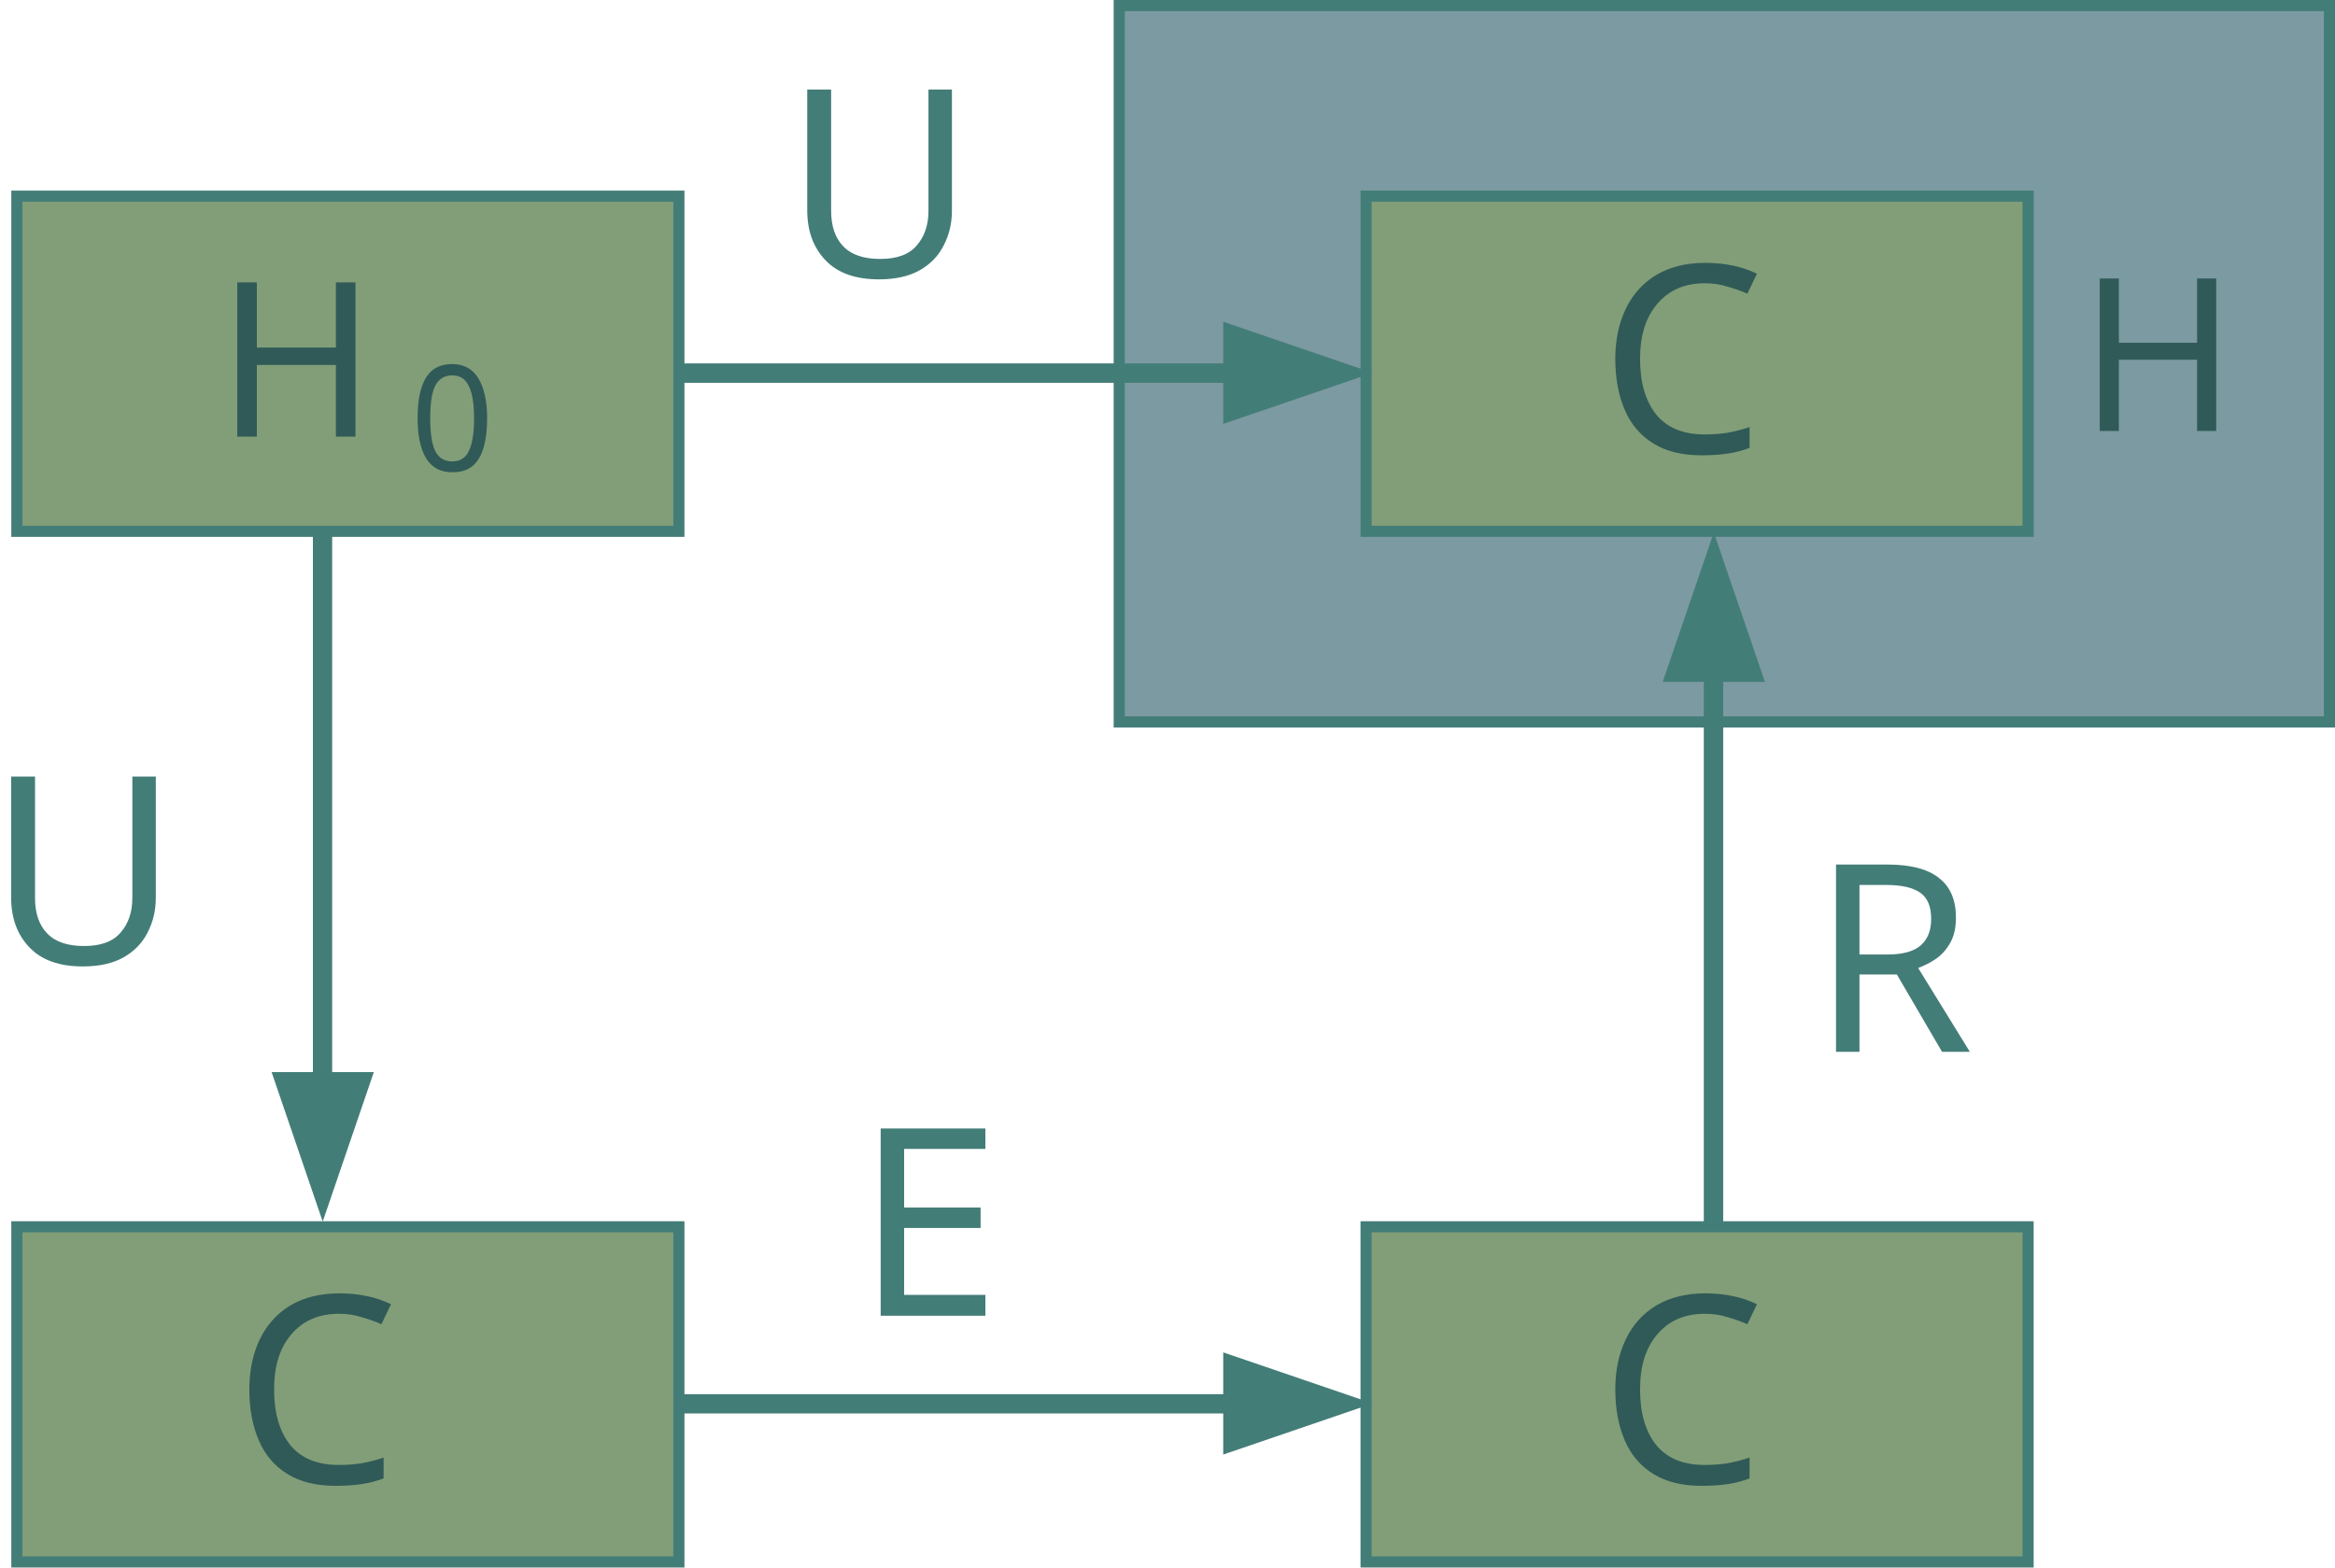
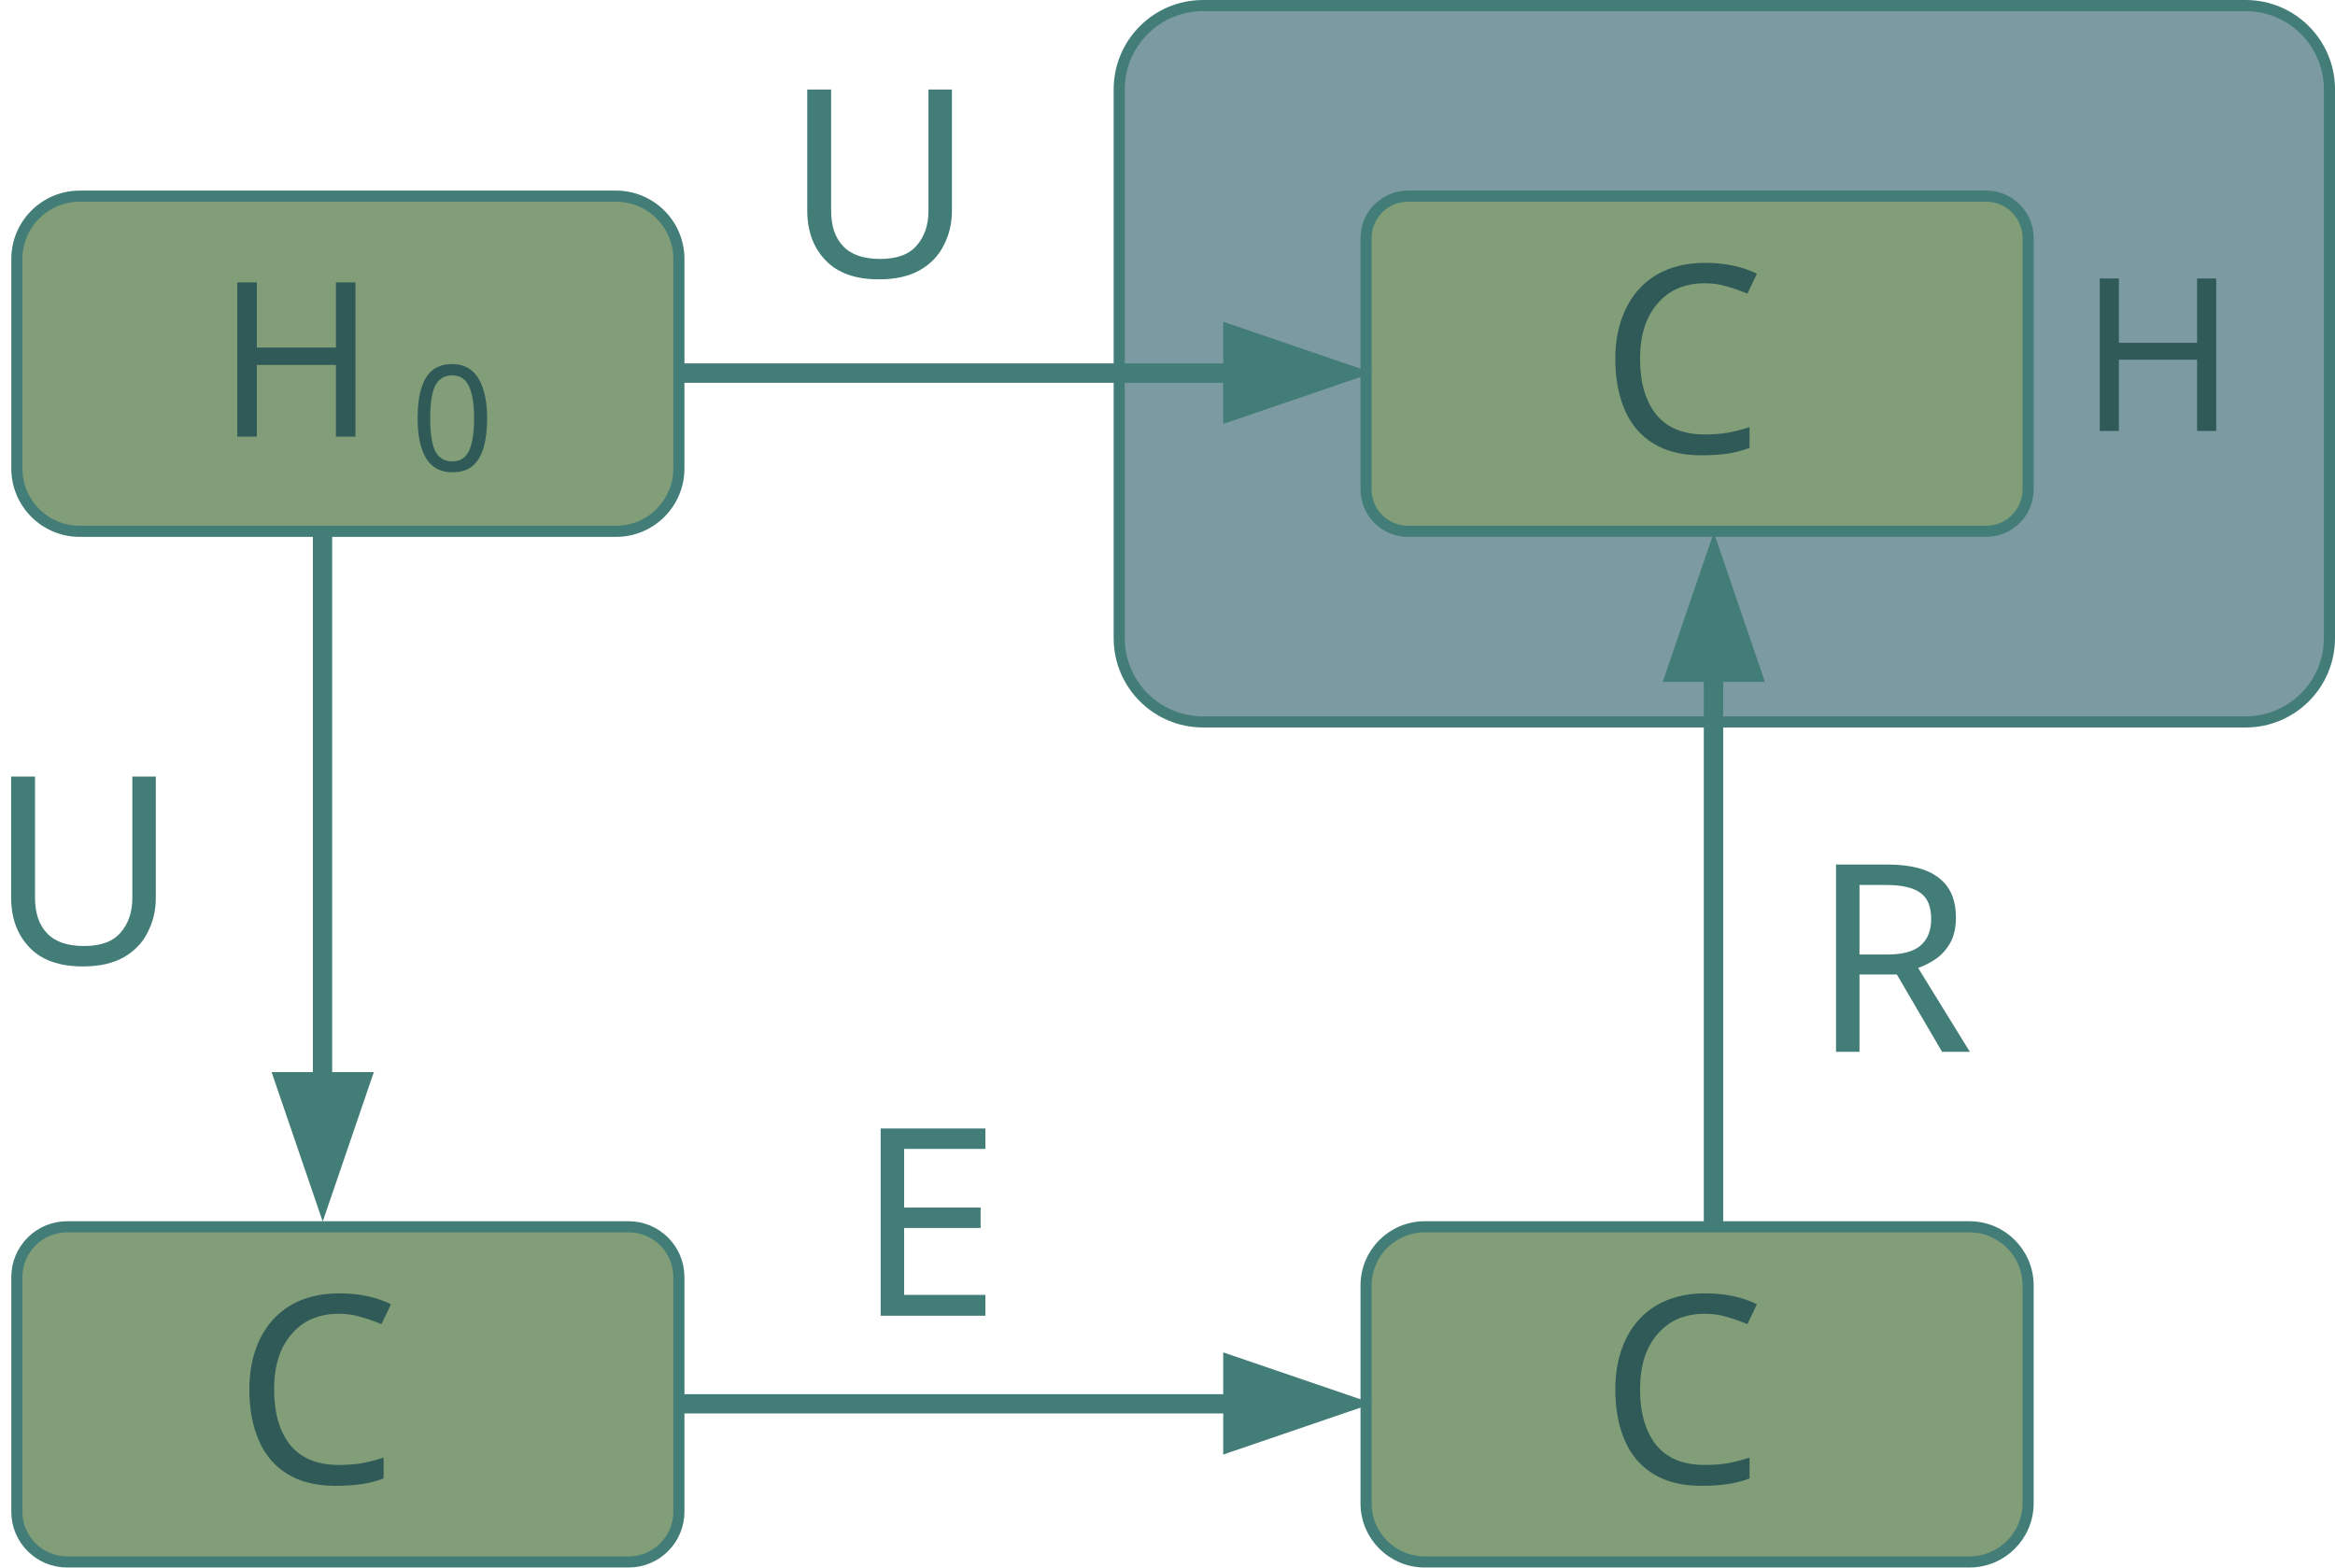
<svg xmlns="http://www.w3.org/2000/svg" id="svg5" version="1.1" viewBox="0 0 83.969 56.376" height="56.376mm" width="83.969mm">
  <defs id="defs2" />
  <g id="layer1" transform="translate(-45.81466,-60.32792)">
-     <rect style="opacity:1;fill:#819e78;fill-opacity:1;stroke:#437d78;stroke-width:0.4;stroke-dasharray:none;stroke-opacity:1" id="rect49362" width="23.807" height="12.054" x="46.421" y="67.383" />
-     <rect style="opacity:1;fill:#7c9aa1;fill-opacity:1;stroke:#437d78;stroke-width:0.4;stroke-dasharray:none;stroke-opacity:1" id="rect55101" width="43.521" height="25.764" x="86.063" y="60.528" />
-     <rect style="opacity:1;fill:#819e78;fill-opacity:1;stroke:#437d78;stroke-width:0.4;stroke-dasharray:none;stroke-opacity:1" id="rect49374" width="23.807" height="12.054" x="94.94" y="67.383" />
+     <rect style="opacity:1;fill:#819e78;fill-opacity:1;stroke:#437d78;stroke-width:0.4;stroke-dasharray:none;stroke-opacity:1" id="rect49362" width="23.807" height="12.054" x="46.421" y="67.383" ry="2.26" />
+     <rect style="opacity:1;fill:#7c9aa1;fill-opacity:1;stroke:#437d78;stroke-width:0.4;stroke-dasharray:none;stroke-opacity:1" id="rect55101" width="43.521" height="25.764" x="86.063" y="60.528" ry="3.014" />
+     <rect style="opacity:1;fill:#819e78;fill-opacity:1;stroke:#437d78;stroke-width:0.4;stroke-dasharray:none;stroke-opacity:1" id="rect49374" width="23.807" height="12.054" x="94.94" y="67.383" ry="1.507" />
    <text xml:space="preserve" style="font-style:normal;font-variant:normal;font-weight:normal;font-stretch:normal;font-size:9.444px;line-height:1.25;font-family:'Apple Chancery';-inkscape-font-specification:'Apple Chancery';fill:#305a57;fill-opacity:1;stroke-width:0.236" x="103.324" y="76.607" id="text49380">
      <tspan id="tspan49378" style="font-style:normal;font-variant:normal;font-weight:normal;font-stretch:normal;font-family:'Apple Chancery';-inkscape-font-specification:'Apple Chancery';fill:#305a57;fill-opacity:1;stroke-width:0.236" x="103.324" y="76.607">C</tspan>
    </text>
    <text xml:space="preserve" style="font-style:normal;font-variant:normal;font-weight:normal;font-stretch:normal;font-size:7.769px;line-height:1.25;font-family:'Apple Chancery';-inkscape-font-specification:'Apple Chancery';fill:#305a57;fill-opacity:1;stroke-width:0.194" x="53.596" y="76.033" id="text49396">
      <tspan id="tspan49394" style="font-style:normal;font-variant:normal;font-weight:normal;font-stretch:normal;font-family:'Apple Chancery';-inkscape-font-specification:'Apple Chancery';fill:#305a57;fill-opacity:1;stroke-width:0.194" x="53.596" y="76.033">H<tspan style="font-style:normal;font-variant:normal;font-weight:normal;font-stretch:normal;font-size:5.05px;font-family:'CMU Serif';-inkscape-font-specification:'CMU Serif';baseline-shift:sub;fill:#305a57;fill-opacity:1;stroke-width:0.194" id="tspan49398" />
      </tspan>
    </text>
    <path style="opacity:1;fill:#437d78;fill-opacity:1;stroke:#437d78;stroke-width:0.684;stroke-dasharray:none;stroke-opacity:1" d="M 70.392,73.747 H 93.619" id="path49578" />
    <path style="opacity:1;fill:#437d78;fill-opacity:1;stroke:#437d78;stroke-width:0.7;stroke-dasharray:none;stroke-opacity:1" id="path49632" d="m 195.366,102.095 -41.193,0 20.597,-35.674 z" transform="matrix(0,0.08667255,-0.1463615,0,104.7971,58.58903)" />
    <text xml:space="preserve" style="font-style:normal;font-variant:normal;font-weight:normal;font-stretch:normal;font-size:9.444px;line-height:1.25;font-family:'Apple Chancery';-inkscape-font-specification:'Apple Chancery';fill:#437d78;fill-opacity:1;stroke-width:0.236" x="74.001" y="70.281" id="text49649">
      <tspan id="tspan49647" style="font-style:normal;font-variant:normal;font-weight:normal;font-stretch:normal;font-family:'Apple Chancery';-inkscape-font-specification:'Apple Chancery';fill:#437d78;fill-opacity:1;stroke-width:0.236" x="74.001" y="70.281">U</tspan>
    </text>
    <path style="opacity:1;fill:#437d78;fill-opacity:1;stroke:#437d78;stroke-width:0.684;stroke-dasharray:none;stroke-opacity:1" d="M 70.392,73.747 H 93.619" id="path50422" />
    <text xml:space="preserve" style="font-style:normal;font-variant:normal;font-weight:normal;font-stretch:normal;font-size:5.302px;line-height:1.25;font-family:'Apple Chancery';-inkscape-font-specification:'Apple Chancery';fill:#305a57;fill-opacity:1;stroke-width:0.133" x="60.565" y="77.266" id="text52059">
      <tspan id="tspan52057" style="font-style:normal;font-variant:normal;font-weight:normal;font-stretch:normal;font-family:'CMU Serif';-inkscape-font-specification:'CMU Serif';fill:#305a57;fill-opacity:1;stroke-width:0.133" x="60.565" y="77.266">0</tspan>
    </text>
    <text xml:space="preserve" style="font-style:normal;font-variant:normal;font-weight:normal;font-stretch:normal;font-size:7.686px;line-height:1.25;font-family:'Apple Chancery';-inkscape-font-specification:'Apple Chancery';fill:#305a57;fill-opacity:1;stroke-width:0.192" x="120.574" y="75.828" id="text55105">
      <tspan id="tspan55103" style="font-style:normal;font-variant:normal;font-weight:normal;font-stretch:normal;font-family:'Apple Chancery';-inkscape-font-specification:'Apple Chancery';fill:#305a57;fill-opacity:1;stroke-width:0.192" x="120.574" y="75.828">H</tspan>
    </text>
-     <rect style="opacity:1;fill:#819e78;fill-opacity:1;stroke:#437d78;stroke-width:0.4;stroke-dasharray:none;stroke-opacity:1" id="rect60245" width="23.807" height="12.054" x="46.421" y="104.45" />
-     <rect style="opacity:1;fill:#819e78;fill-opacity:1;stroke:#437d78;stroke-width:0.4;stroke-dasharray:none;stroke-opacity:1" id="rect60247" width="23.807" height="12.054" x="94.94" y="104.45" />
+     <rect style="opacity:1;fill:#819e78;fill-opacity:1;stroke:#437d78;stroke-width:0.4;stroke-dasharray:none;stroke-opacity:1" id="rect60245" width="23.807" height="12.054" x="46.421" y="104.45" ry="1.808" />
+     <rect style="opacity:1;fill:#819e78;fill-opacity:1;stroke:#437d78;stroke-width:0.4;stroke-dasharray:none;stroke-opacity:1" id="rect60247" width="23.807" height="12.054" x="94.94" y="104.45" ry="2.11" />
    <text xml:space="preserve" style="font-style:normal;font-variant:normal;font-weight:normal;font-stretch:normal;font-size:9.444px;line-height:1.25;font-family:'Apple Chancery';-inkscape-font-specification:'Apple Chancery';fill:#305a57;fill-opacity:1;stroke-width:0.236" x="103.324" y="113.674" id="text60251">
      <tspan id="tspan60249" style="font-style:normal;font-variant:normal;font-weight:normal;font-stretch:normal;font-family:'Apple Chancery';-inkscape-font-specification:'Apple Chancery';fill:#305a57;fill-opacity:1;stroke-width:0.236" x="103.324" y="113.674">C</tspan>
    </text>
    <path style="opacity:1;fill:#437d78;fill-opacity:1;stroke:#437d78;stroke-width:0.684;stroke-dasharray:none;stroke-opacity:1" d="M 70.392,110.814 H 93.619" id="path60259" />
    <path style="opacity:1;fill:#437d78;fill-opacity:1;stroke:#437d78;stroke-width:0.7;stroke-dasharray:none;stroke-opacity:1" id="path60261" d="m 195.366,102.095 -41.193,0 20.597,-35.674 z" transform="matrix(0,0.08667255,-0.1463615,0,104.7971,95.65605)" />
    <text xml:space="preserve" style="font-style:normal;font-variant:normal;font-weight:normal;font-stretch:normal;font-size:9.444px;line-height:1.25;font-family:'Apple Chancery';-inkscape-font-specification:'Apple Chancery';fill:#437d78;fill-opacity:1;stroke-width:0.236" x="76.563" y="107.649" id="text60265">
      <tspan id="tspan60263" style="font-style:normal;font-variant:normal;font-weight:normal;font-stretch:normal;font-family:'Apple Chancery';-inkscape-font-specification:'Apple Chancery';fill:#437d78;fill-opacity:1;stroke-width:0.236" x="76.563" y="107.649">E</tspan>
    </text>
    <path style="opacity:1;fill:#437d78;fill-opacity:1;stroke:#437d78;stroke-width:0.684;stroke-dasharray:none;stroke-opacity:1" d="M 70.392,110.814 H 93.619" id="path60267" />
    <g id="g60282" transform="rotate(90,81.82979,90.91412)">
      <path style="opacity:1;fill:#437d78;fill-opacity:1;stroke:#437d78;stroke-width:0.684;stroke-dasharray:none;stroke-opacity:1" d="M 70.392,115.334 H 93.619" id="path60273" />
      <path style="opacity:1;fill:#437d78;fill-opacity:1;stroke:#437d78;stroke-width:0.7;stroke-dasharray:none;stroke-opacity:1" id="path60275" d="m 195.366,102.095 -41.193,0 20.597,-35.674 z" transform="matrix(0,0.08667255,-0.1463615,0,104.7971,100.1764)" />
      <path style="opacity:1;fill:#437d78;fill-opacity:1;stroke:#437d78;stroke-width:0.684;stroke-dasharray:none;stroke-opacity:1" d="M 70.392,115.334 H 93.619" id="path60277" />
    </g>
    <g id="g60290" transform="matrix(0,-1,-1,0,222.7693,174.6545)">
      <path style="opacity:1;fill:#437d78;fill-opacity:1;stroke:#437d78;stroke-width:0.684;stroke-dasharray:none;stroke-opacity:1" d="M 70.392,115.334 H 93.619" id="path60284" />
      <path style="opacity:1;fill:#437d78;fill-opacity:1;stroke:#437d78;stroke-width:0.7;stroke-dasharray:none;stroke-opacity:1" id="path60286" d="m 195.366,102.095 -41.193,0 20.597,-35.674 z" transform="matrix(0,0.08667255,-0.1463615,0,104.7971,100.1764)" />
      <path style="opacity:1;fill:#437d78;fill-opacity:1;stroke:#437d78;stroke-width:0.684;stroke-dasharray:none;stroke-opacity:1" d="M 70.392,115.334 H 93.619" id="path60288" />
    </g>
    <text xml:space="preserve" style="font-style:normal;font-variant:normal;font-weight:normal;font-stretch:normal;font-size:9.444px;line-height:1.25;font-family:'Apple Chancery';-inkscape-font-specification:'Apple Chancery';fill:#305a57;fill-opacity:1;stroke-width:0.236" x="54.203" y="113.674" id="text60294">
      <tspan id="tspan60292" style="font-style:normal;font-variant:normal;font-weight:normal;font-stretch:normal;font-family:'Apple Chancery';-inkscape-font-specification:'Apple Chancery';fill:#305a57;fill-opacity:1;stroke-width:0.236" x="54.203" y="113.674">C</tspan>
    </text>
    <text xml:space="preserve" style="font-style:normal;font-variant:normal;font-weight:normal;font-stretch:normal;font-size:9.444px;line-height:1.25;font-family:'Apple Chancery';-inkscape-font-specification:'Apple Chancery';fill:#437d78;fill-opacity:1;stroke-width:0.236" x="45.372" y="94.992" id="text60338">
      <tspan id="tspan60336" style="font-style:normal;font-variant:normal;font-weight:normal;font-stretch:normal;font-family:'Apple Chancery';-inkscape-font-specification:'Apple Chancery';fill:#437d78;fill-opacity:1;stroke-width:0.236" x="45.372" y="94.992">U</tspan>
    </text>
    <text xml:space="preserve" style="font-style:normal;font-variant:normal;font-weight:normal;font-stretch:normal;font-size:9.444px;line-height:1.25;font-family:'Apple Chancery';-inkscape-font-specification:'Apple Chancery';fill:#437d78;fill-opacity:1;stroke-width:0.236" x="110.917" y="98.156" id="text60342">
      <tspan id="tspan60340" style="font-style:normal;font-variant:normal;font-weight:normal;font-stretch:normal;font-family:'Apple Chancery';-inkscape-font-specification:'Apple Chancery';fill:#437d78;fill-opacity:1;stroke-width:0.236" x="110.917" y="98.156">R</tspan>
    </text>
  </g>
</svg>
